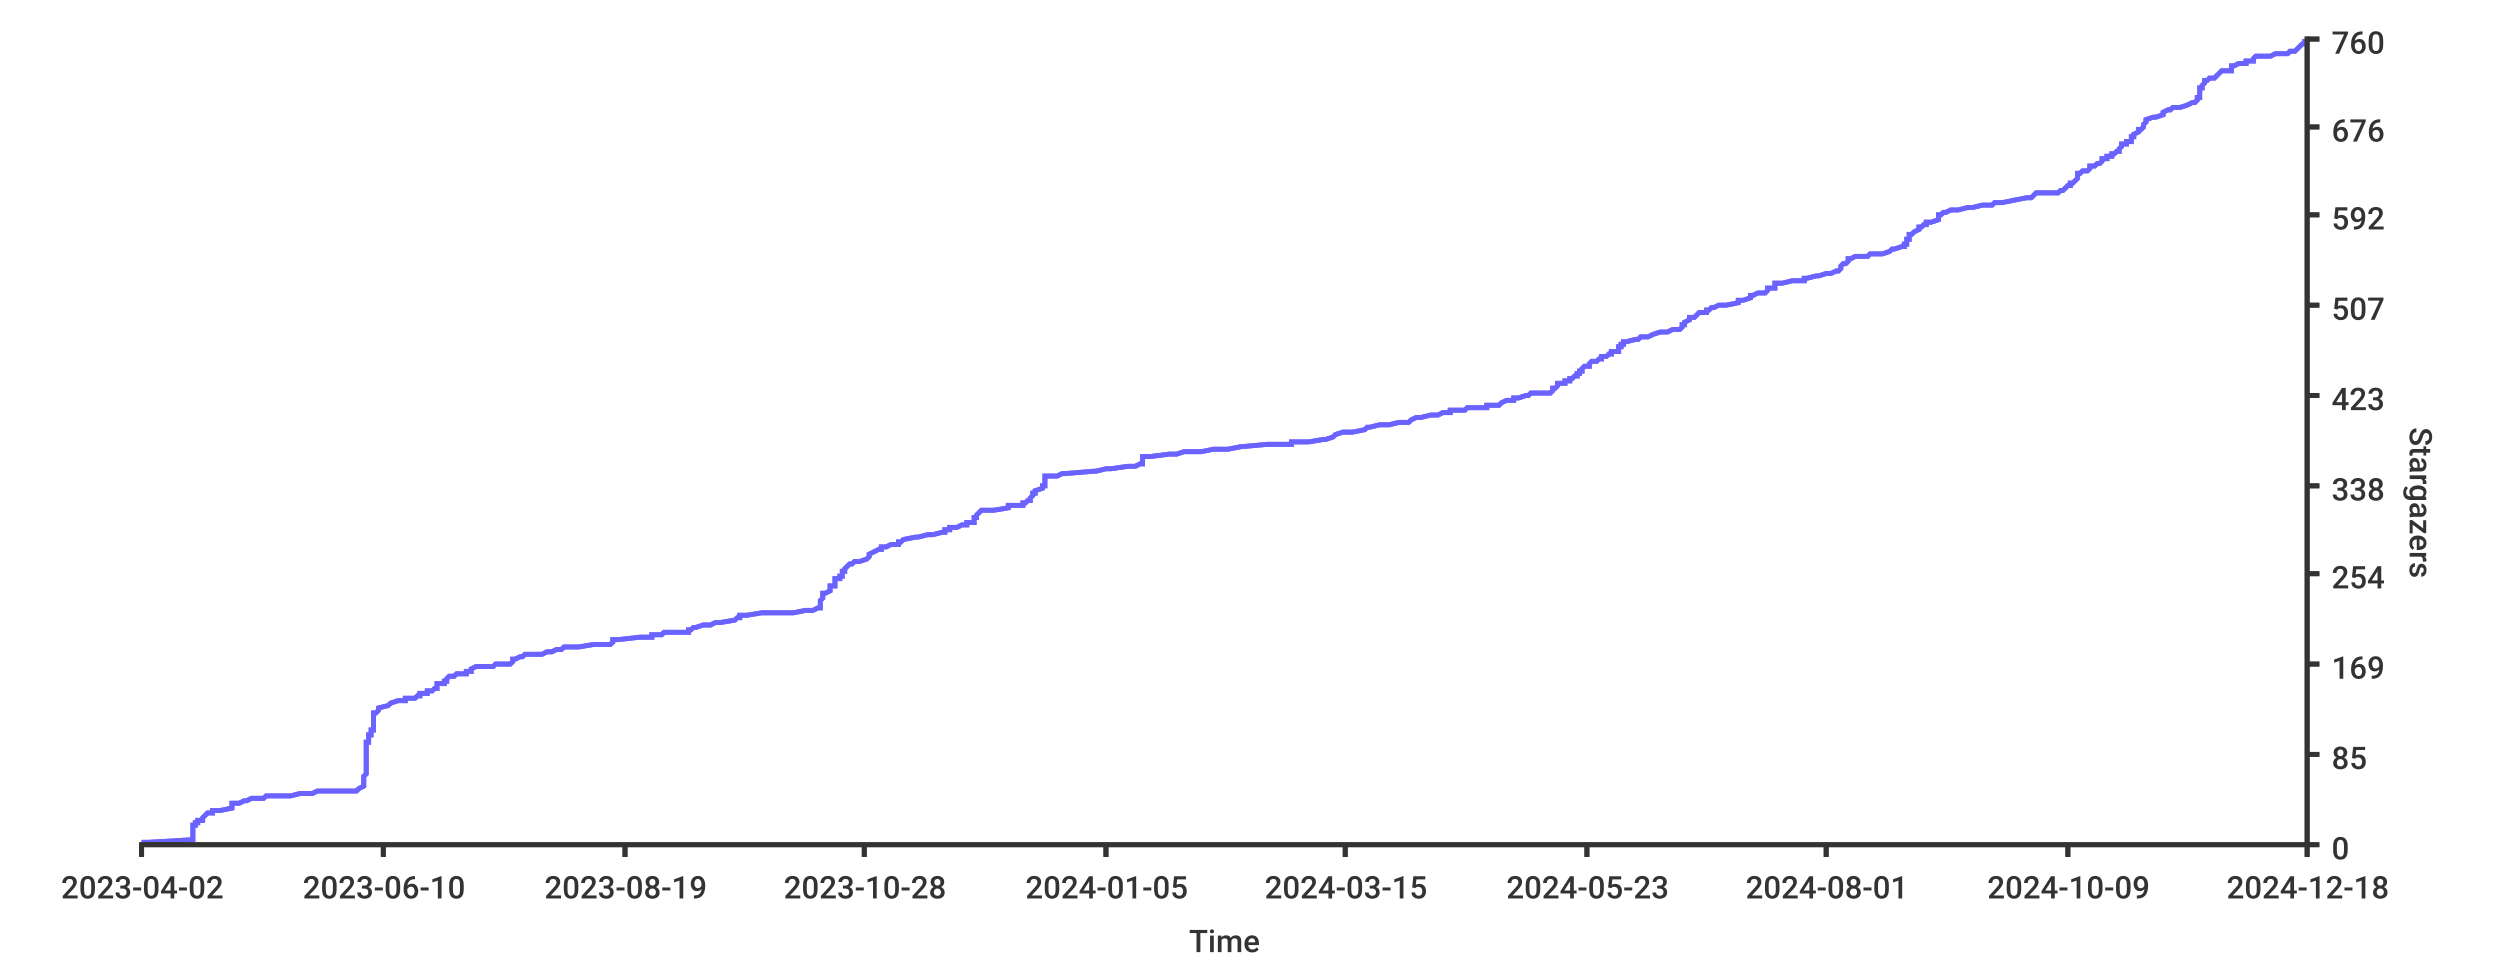
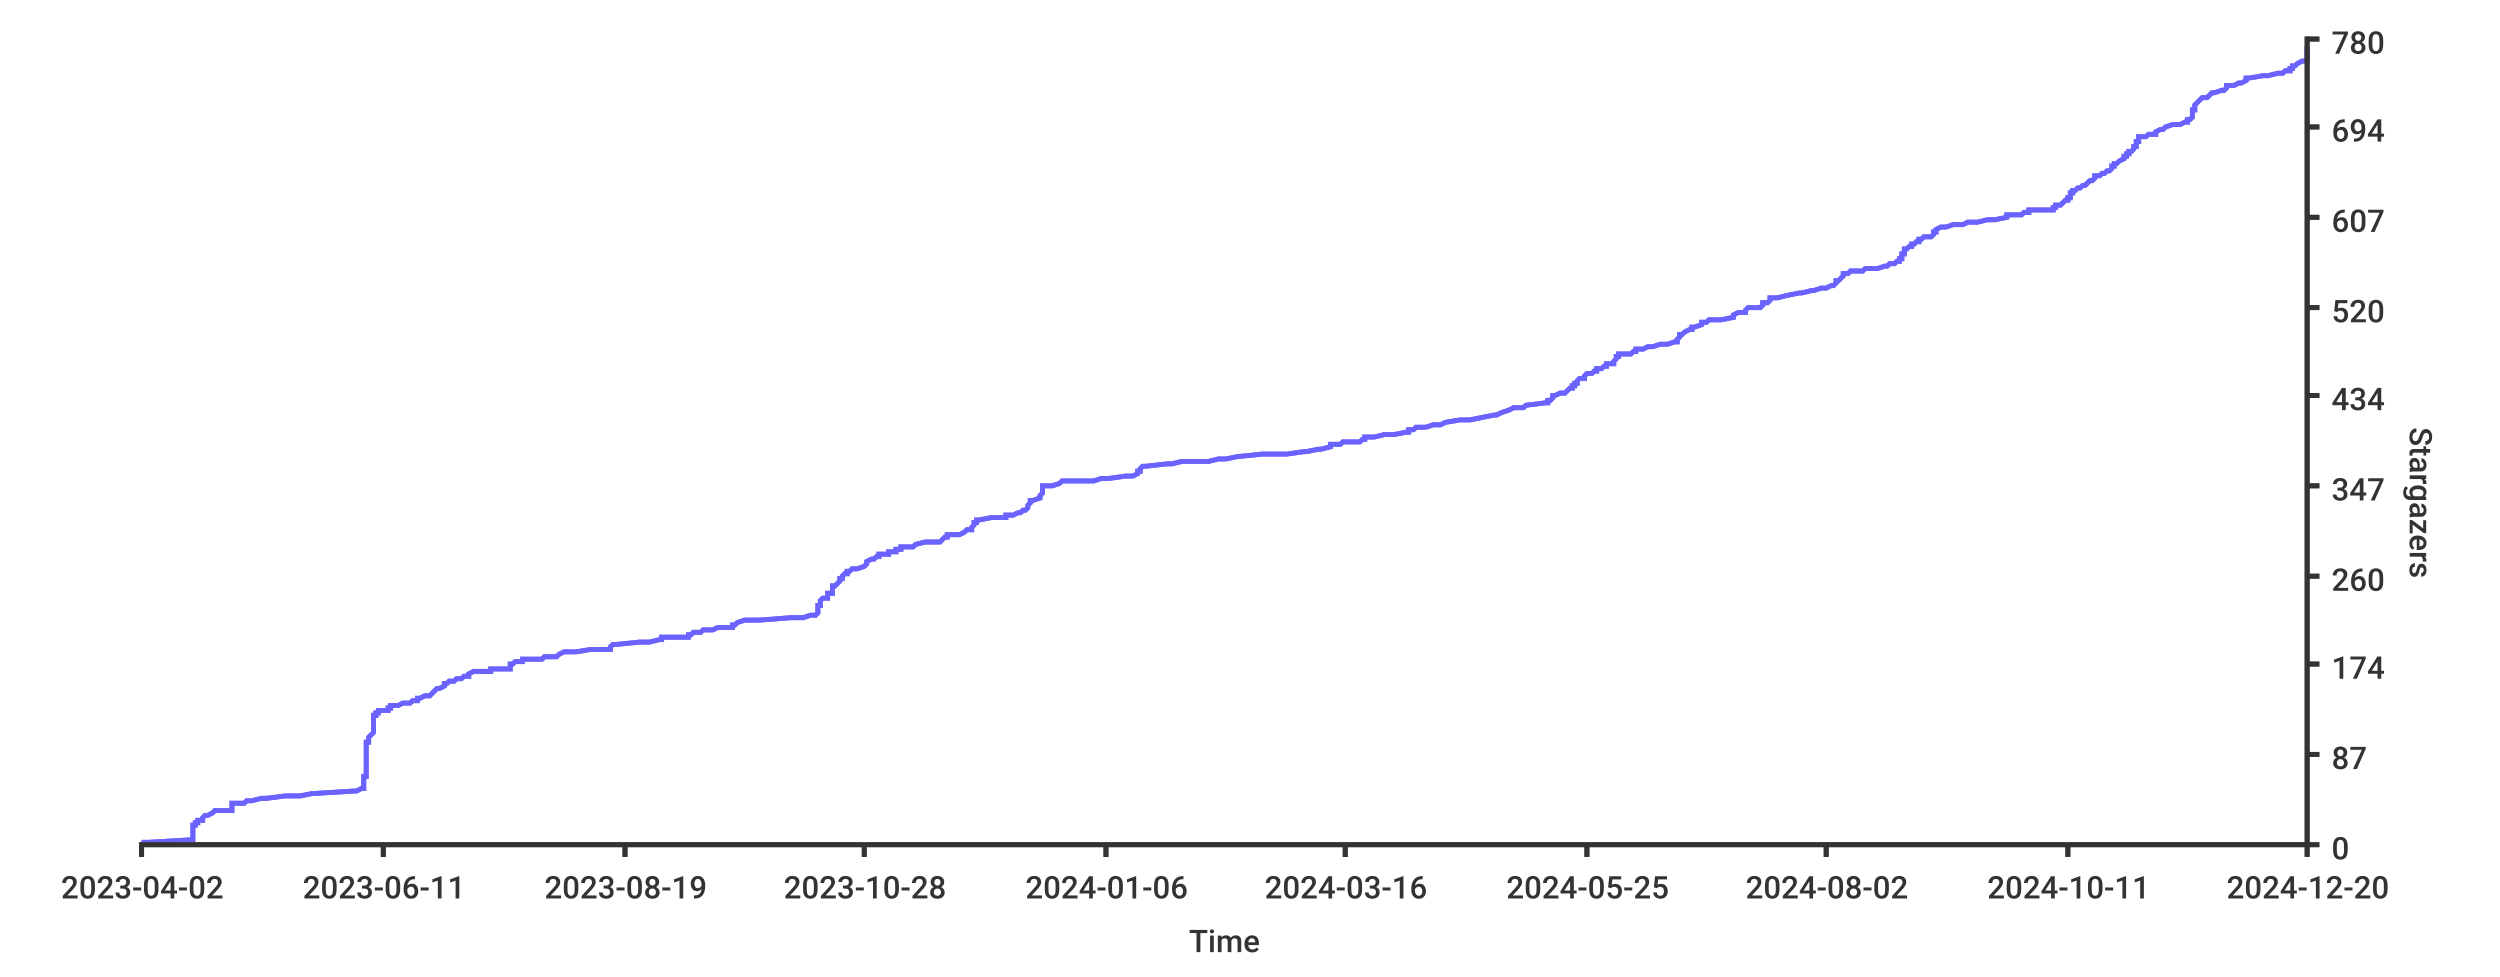
<svg xmlns="http://www.w3.org/2000/svg" width="1024px" height="400px">
  <style type="text/css">
path { fill: none; stroke: rgb(51,51,51); }
path.series { stroke: #6b63ff; }
rect.background { fill: rgb(255,255,255); stroke: none; }

text {
	stroke-width: 0;
	stroke: none;
	fill: rgba(51,51,51,1.0);
	font-size: 12.8px;
	font-family: 'Roboto Medium', sans-serif;
}
</style>
-   <rect y="0" width="1024px" height="400px" class="background" rx="8" x="0" />
-   <rect class="background" rx="8" x="0" y="0" width="1024px" height="400px" />
-   <path stroke-width="2" class="series" d="M 58 345 L 61 345 L 78 344 L 79 344 L 79 343 L 79 343 L 79 342 L 79 342 L 79 342 L 79 341 L 79 341 L 79 340 L 79 340 L 79 339 L 79 339 L 79 339 L 79 338 L 80 338 L 80 337 L 81 337 L 81 336 L 81 336 L 83 336 L 83 335 L 83 335 L 84 334 L 84 334 L 85 333 L 87 333 L 87 332 L 88 332 L 90 332 L 95 331 L 95 331 L 95 330 L 95 330 L 95 329 L 95 329 L 98 329 L 100 328 L 101 328 L 103 327 L 108 327 L 109 326 L 117 326 L 119 326 L 123 325 L 128 325 L 130 324 L 146 324 L 147 323 L 147 323 L 149 322 L 149 322 L 149 322 L 149 321 L 149 321 L 149 320 L 149 320 L 149 319 L 149 319 L 149 319 L 149 318 L 149 318 L 150 317 L 150 317 L 150 316 L 150 316 L 150 316 L 150 315 L 150 315 L 150 314 L 150 314 L 150 313 L 150 313 L 150 313 L 150 312 L 150 312 L 150 311 L 150 311 L 150 310 L 150 310 L 150 309 L 150 309 L 150 309 L 150 308 L 150 308 L 150 307 L 150 307 L 150 306 L 150 306 L 150 306 L 150 305 L 150 305 L 150 304 L 151 304 L 151 303 L 151 303 L 151 303 L 151 302 L 151 302 L 151 301 L 152 301 L 152 300 L 152 300 L 152 299 L 153 299 L 153 299 L 153 298 L 153 298 L 153 297 L 153 297 L 153 296 L 153 296 L 153 296 L 153 295 L 153 295 L 153 294 L 153 294 L 153 293 L 153 293 L 153 293 L 153 292 L 154 292 L 155 291 L 155 291 L 155 290 L 155 290 L 159 289 L 159 289 L 159 289 L 160 288 L 160 288 L 163 287 L 166 287 L 166 286 L 169 286 L 170 286 L 171 285 L 172 285 L 172 284 L 175 284 L 175 283 L 176 283 L 177 283 L 178 282 L 179 282 L 179 281 L 179 281 L 179 280 L 181 280 L 182 280 L 182 279 L 183 279 L 183 278 L 183 278 L 184 277 L 186 277 L 187 276 L 190 276 L 191 276 L 191 275 L 193 275 L 193 274 L 193 274 L 195 273 L 201 273 L 202 273 L 203 272 L 209 272 L 210 271 L 210 271 L 210 270 L 210 270 L 211 270 L 213 269 L 214 269 L 215 268 L 222 268 L 224 267 L 226 267 L 228 266 L 230 266 L 230 266 L 231 265 L 237 265 L 243 264 L 250 264 L 251 263 L 251 263 L 251 263 L 251 262 L 253 262 L 262 261 L 267 261 L 267 260 L 271 260 L 271 260 L 272 259 L 282 259 L 282 258 L 283 258 L 284 257 L 285 257 L 288 256 L 289 256 L 291 256 L 293 255 L 295 255 L 301 254 L 301 254 L 302 253 L 302 253 L 303 253 L 303 252 L 306 252 L 312 251 L 325 251 L 330 250 L 333 250 L 333 250 L 335 249 L 336 249 L 336 248 L 336 248 L 336 247 L 336 247 L 336 247 L 336 246 L 336 246 L 337 245 L 337 245 L 337 244 L 337 244 L 337 243 L 337 243 L 338 243 L 340 242 L 340 242 L 340 241 L 340 241 L 340 240 L 342 240 L 342 240 L 342 239 L 342 239 L 342 238 L 342 238 L 342 237 L 343 237 L 344 237 L 344 236 L 345 236 L 345 235 L 345 235 L 345 234 L 346 234 L 346 233 L 346 233 L 346 233 L 347 232 L 347 232 L 348 231 L 349 231 L 350 230 L 351 230 L 352 230 L 355 229 L 355 229 L 356 228 L 356 228 L 356 227 L 356 227 L 356 227 L 358 226 L 358 226 L 360 225 L 361 225 L 361 224 L 363 224 L 365 223 L 365 223 L 368 223 L 368 222 L 369 222 L 370 221 L 370 221 L 375 220 L 376 220 L 376 220 L 380 219 L 382 219 L 386 218 L 387 218 L 387 217 L 388 217 L 389 217 L 389 216 L 392 216 L 394 215 L 396 215 L 396 214 L 397 214 L 399 214 L 399 213 L 399 213 L 399 212 L 400 212 L 400 211 L 400 211 L 401 210 L 401 210 L 401 210 L 402 209 L 407 209 L 413 208 L 413 208 L 413 207 L 417 207 L 419 207 L 419 206 L 420 206 L 421 205 L 422 205 L 422 204 L 422 204 L 422 204 L 423 203 L 423 203 L 423 202 L 424 202 L 424 201 L 424 201 L 427 200 L 427 200 L 427 200 L 427 199 L 428 199 L 428 198 L 428 198 L 428 197 L 428 197 L 428 197 L 428 196 L 428 196 L 428 195 L 433 195 L 435 194 L 435 194 L 436 194 L 448 193 L 449 193 L 453 192 L 455 192 L 462 191 L 465 191 L 467 190 L 468 190 L 468 190 L 468 189 L 468 189 L 468 188 L 468 188 L 468 187 L 470 187 L 471 187 L 479 186 L 482 186 L 485 185 L 492 185 L 497 184 L 500 184 L 503 184 L 508 183 L 508 183 L 519 182 L 529 182 L 529 181 L 536 181 L 536 181 L 542 180 L 543 180 L 546 179 L 546 179 L 547 178 L 547 178 L 550 177 L 552 177 L 554 177 L 559 176 L 559 176 L 560 175 L 561 175 L 565 174 L 569 174 L 569 174 L 573 173 L 577 173 L 578 172 L 578 172 L 580 171 L 581 171 L 582 171 L 586 170 L 589 170 L 591 169 L 594 169 L 594 168 L 600 168 L 601 167 L 604 167 L 609 167 L 609 166 L 614 166 L 615 165 L 615 165 L 617 164 L 617 164 L 620 164 L 620 163 L 622 163 L 625 162 L 626 162 L 627 161 L 627 161 L 635 161 L 636 160 L 636 160 L 636 159 L 637 159 L 638 158 L 638 158 L 638 157 L 639 157 L 641 157 L 641 156 L 643 156 L 643 155 L 644 155 L 645 154 L 646 154 L 646 154 L 646 153 L 647 153 L 647 152 L 648 152 L 648 151 L 648 151 L 648 151 L 649 150 L 651 150 L 651 149 L 651 149 L 652 148 L 653 148 L 654 148 L 655 147 L 656 147 L 656 146 L 658 146 L 659 145 L 660 145 L 660 144 L 660 144 L 663 144 L 663 143 L 663 143 L 663 142 L 664 142 L 664 141 L 664 141 L 665 141 L 665 140 L 666 140 L 670 139 L 671 139 L 672 138 L 672 138 L 675 138 L 677 137 L 677 137 L 680 136 L 683 136 L 685 135 L 688 135 L 689 134 L 689 134 L 689 134 L 689 133 L 690 133 L 690 132 L 690 132 L 692 131 L 692 131 L 692 131 L 692 130 L 694 130 L 695 129 L 695 129 L 696 128 L 696 128 L 699 128 L 699 127 L 700 127 L 701 126 L 702 126 L 704 125 L 707 125 L 712 124 L 712 124 L 712 124 L 712 123 L 714 123 L 717 122 L 717 122 L 717 121 L 717 121 L 718 121 L 720 120 L 723 120 L 724 119 L 724 119 L 724 118 L 726 118 L 727 118 L 727 117 L 727 117 L 727 116 L 730 116 L 734 115 L 734 115 L 739 115 L 739 114 L 740 114 L 744 113 L 745 113 L 748 112 L 750 112 L 752 111 L 753 111 L 753 111 L 754 110 L 754 110 L 754 109 L 754 109 L 755 108 L 756 108 L 756 108 L 757 107 L 757 107 L 757 106 L 758 106 L 760 105 L 760 105 L 765 105 L 766 104 L 771 104 L 774 103 L 774 103 L 775 102 L 776 102 L 779 101 L 779 101 L 780 101 L 780 100 L 781 100 L 781 99 L 781 99 L 781 98 L 781 98 L 782 98 L 782 97 L 782 97 L 782 96 L 783 96 L 784 95 L 784 95 L 784 95 L 786 94 L 786 94 L 786 93 L 787 93 L 788 92 L 789 92 L 789 91 L 789 91 L 791 91 L 794 90 L 794 90 L 794 89 L 794 89 L 794 88 L 795 88 L 795 88 L 796 87 L 797 87 L 799 86 L 802 86 L 806 85 L 807 85 L 808 85 L 812 84 L 816 84 L 817 83 L 820 83 L 825 82 L 825 82 L 825 82 L 830 81 L 832 81 L 833 80 L 833 80 L 834 79 L 843 79 L 844 78 L 845 78 L 845 78 L 846 77 L 846 77 L 847 76 L 848 76 L 848 75 L 849 75 L 849 75 L 850 74 L 850 74 L 851 73 L 851 73 L 851 72 L 851 72 L 851 72 L 851 71 L 852 71 L 853 70 L 855 70 L 856 69 L 856 69 L 856 68 L 857 68 L 858 68 L 859 67 L 860 67 L 861 66 L 861 66 L 861 65 L 861 65 L 863 65 L 863 64 L 865 64 L 865 63 L 866 63 L 867 62 L 867 62 L 868 62 L 868 61 L 868 61 L 869 60 L 869 60 L 869 59 L 871 59 L 871 58 L 872 58 L 873 58 L 873 57 L 873 57 L 873 56 L 874 56 L 874 55 L 874 55 L 874 55 L 876 54 L 876 54 L 876 53 L 877 53 L 878 52 L 878 52 L 878 52 L 878 51 L 878 51 L 879 50 L 879 50 L 879 49 L 879 49 L 879 49 L 882 48 L 883 48 L 886 47 L 886 47 L 886 46 L 886 46 L 888 45 L 889 45 L 889 45 L 890 44 L 893 44 L 896 43 L 896 43 L 898 42 L 899 42 L 899 42 L 900 41 L 900 41 L 900 40 L 901 40 L 901 39 L 901 39 L 901 39 L 901 38 L 901 38 L 901 37 L 901 37 L 901 36 L 902 36 L 902 35 L 902 35 L 902 35 L 903 34 L 903 34 L 903 33 L 904 33 L 905 32 L 907 32 L 907 32 L 908 31 L 908 31 L 909 30 L 909 30 L 910 29 L 913 29 L 914 29 L 914 28 L 914 28 L 914 27 L 915 27 L 917 26 L 920 26 L 920 25 L 923 25 L 923 25 L 923 24 L 923 24 L 924 23 L 930 23 L 932 22 L 936 22 L 937 22 L 938 21 L 940 21 L 941 20 L 941 20 L 942 19 L 942 19 L 942 19 L 943 18 L 944 18 L 944 17 L 945 17" />
-   <path stroke-width="2" class="series" d="M 58 345 L 61 345 L 78 344 L 79 344 L 79 343 L 79 343 L 79 342 L 79 342 L 79 342 L 79 341 L 79 341 L 79 340 L 79 340 L 79 339 L 79 339 L 79 339 L 79 338 L 80 338 L 80 337 L 81 337 L 81 336 L 81 336 L 83 336 L 83 335 L 83 335 L 84 334 L 84 334 L 85 333 L 87 333 L 87 332 L 88 332 L 90 332 L 95 331 L 95 331 L 95 330 L 95 330 L 95 329 L 95 329 L 98 329 L 100 328 L 101 328 L 103 327 L 108 327 L 109 326 L 117 326 L 119 326 L 123 325 L 128 325 L 130 324 L 146 324 L 147 323 L 147 323 L 149 322 L 149 322 L 149 322 L 149 321 L 149 321 L 149 320 L 149 320 L 149 319 L 149 319 L 149 319 L 149 318 L 149 318 L 150 317 L 150 317 L 150 316 L 150 316 L 150 316 L 150 315 L 150 315 L 150 314 L 150 314 L 150 313 L 150 313 L 150 313 L 150 312 L 150 312 L 150 311 L 150 311 L 150 310 L 150 310 L 150 309 L 150 309 L 150 309 L 150 308 L 150 308 L 150 307 L 150 307 L 150 306 L 150 306 L 150 306 L 150 305 L 150 305 L 150 304 L 151 304 L 151 303 L 151 303 L 151 303 L 151 302 L 151 302 L 151 301 L 152 301 L 152 300 L 152 300 L 152 299 L 153 299 L 153 299 L 153 298 L 153 298 L 153 297 L 153 297 L 153 296 L 153 296 L 153 296 L 153 295 L 153 295 L 153 294 L 153 294 L 153 293 L 153 293 L 153 293 L 153 292 L 154 292 L 155 291 L 155 291 L 155 290 L 155 290 L 159 289 L 159 289 L 159 289 L 160 288 L 160 288 L 163 287 L 166 287 L 166 286 L 169 286 L 170 286 L 171 285 L 172 285 L 172 284 L 175 284 L 175 283 L 176 283 L 177 283 L 178 282 L 179 282 L 179 281 L 179 281 L 179 280 L 181 280 L 182 280 L 182 279 L 183 279 L 183 278 L 183 278 L 184 277 L 186 277 L 187 276 L 190 276 L 191 276 L 191 275 L 193 275 L 193 274 L 193 274 L 195 273 L 201 273 L 202 273 L 203 272 L 209 272 L 210 271 L 210 271 L 210 270 L 210 270 L 211 270 L 213 269 L 214 269 L 215 268 L 222 268 L 224 267 L 226 267 L 228 266 L 230 266 L 230 266 L 231 265 L 237 265 L 243 264 L 250 264 L 251 263 L 251 263 L 251 263 L 251 262 L 253 262 L 262 261 L 267 261 L 267 260 L 271 260 L 271 260 L 272 259 L 282 259 L 282 258 L 283 258 L 284 257 L 285 257 L 288 256 L 289 256 L 291 256 L 293 255 L 295 255 L 301 254 L 301 254 L 302 253 L 302 253 L 303 253 L 303 252 L 306 252 L 312 251 L 325 251 L 330 250 L 333 250 L 333 250 L 335 249 L 336 249 L 336 248 L 336 248 L 336 247 L 336 247 L 336 247 L 336 246 L 336 246 L 337 245 L 337 245 L 337 244 L 337 244 L 337 243 L 337 243 L 338 243 L 340 242 L 340 242 L 340 241 L 340 241 L 340 240 L 342 240 L 342 240 L 342 239 L 342 239 L 342 238 L 342 238 L 342 237 L 343 237 L 344 237 L 344 236 L 345 236 L 345 235 L 345 235 L 345 234 L 346 234 L 346 233 L 346 233 L 346 233 L 347 232 L 347 232 L 348 231 L 349 231 L 350 230 L 351 230 L 352 230 L 355 229 L 355 229 L 356 228 L 356 228 L 356 227 L 356 227 L 356 227 L 358 226 L 358 226 L 360 225 L 361 225 L 361 224 L 363 224 L 365 223 L 365 223 L 368 223 L 368 222 L 369 222 L 370 221 L 370 221 L 375 220 L 376 220 L 376 220 L 380 219 L 382 219 L 386 218 L 387 218 L 387 217 L 388 217 L 389 217 L 389 216 L 392 216 L 394 215 L 396 215 L 396 214 L 397 214 L 399 214 L 399 213 L 399 213 L 399 212 L 400 212 L 400 211 L 400 211 L 401 210 L 401 210 L 401 210 L 402 209 L 407 209 L 413 208 L 413 208 L 413 207 L 417 207 L 419 207 L 419 206 L 420 206 L 421 205 L 422 205 L 422 204 L 422 204 L 422 204 L 423 203 L 423 203 L 423 202 L 424 202 L 424 201 L 424 201 L 427 200 L 427 200 L 427 200 L 427 199 L 428 199 L 428 198 L 428 198 L 428 197 L 428 197 L 428 197 L 428 196 L 428 196 L 428 195 L 433 195 L 435 194 L 435 194 L 436 194 L 448 193 L 449 193 L 453 192 L 455 192 L 462 191 L 465 191 L 467 190 L 468 190 L 468 190 L 468 189 L 468 189 L 468 188 L 468 188 L 468 187 L 470 187 L 471 187 L 479 186 L 482 186 L 485 185 L 492 185 L 497 184 L 500 184 L 503 184 L 508 183 L 508 183 L 519 182 L 529 182 L 529 181 L 536 181 L 536 181 L 542 180 L 543 180 L 546 179 L 546 179 L 547 178 L 547 178 L 550 177 L 552 177 L 554 177 L 559 176 L 559 176 L 560 175 L 561 175 L 565 174 L 569 174 L 569 174 L 573 173 L 577 173 L 578 172 L 578 172 L 580 171 L 581 171 L 582 171 L 586 170 L 589 170 L 591 169 L 594 169 L 594 168 L 600 168 L 601 167 L 604 167 L 609 167 L 609 166 L 614 166 L 615 165 L 615 165 L 617 164 L 617 164 L 620 164 L 620 163 L 622 163 L 625 162 L 626 162 L 627 161 L 627 161 L 635 161 L 636 160 L 636 160 L 636 159 L 637 159 L 638 158 L 638 158 L 638 157 L 639 157 L 641 157 L 641 156 L 643 156 L 643 155 L 644 155 L 645 154 L 646 154 L 646 154 L 646 153 L 647 153 L 647 152 L 648 152 L 648 151 L 648 151 L 648 151 L 649 150 L 651 150 L 651 149 L 651 149 L 652 148 L 653 148 L 654 148 L 655 147 L 656 147 L 656 146 L 658 146 L 659 145 L 660 145 L 660 144 L 660 144 L 663 144 L 663 143 L 663 143 L 663 142 L 664 142 L 664 141 L 664 141 L 665 141 L 665 140 L 666 140 L 670 139 L 671 139 L 672 138 L 672 138 L 675 138 L 677 137 L 677 137 L 680 136 L 683 136 L 685 135 L 688 135 L 689 134 L 689 134 L 689 134 L 689 133 L 690 133 L 690 132 L 690 132 L 692 131 L 692 131 L 692 131 L 692 130 L 694 130 L 695 129 L 695 129 L 696 128 L 696 128 L 699 128 L 699 127 L 700 127 L 701 126 L 702 126 L 704 125 L 707 125 L 712 124 L 712 124 L 712 124 L 712 123 L 714 123 L 717 122 L 717 122 L 717 121 L 717 121 L 718 121 L 720 120 L 723 120 L 724 119 L 724 119 L 724 118 L 726 118 L 727 118 L 727 117 L 727 117 L 727 116 L 730 116 L 734 115 L 734 115 L 739 115 L 739 114 L 740 114 L 744 113 L 745 113 L 748 112 L 750 112 L 752 111 L 753 111 L 753 111 L 754 110 L 754 110 L 754 109 L 754 109 L 755 108 L 756 108 L 756 108 L 757 107 L 757 107 L 757 106 L 758 106 L 760 105 L 760 105 L 765 105 L 766 104 L 771 104 L 774 103 L 774 103 L 775 102 L 776 102 L 779 101 L 779 101 L 780 101 L 780 100 L 781 100 L 781 99 L 781 99 L 781 98 L 781 98 L 782 98 L 782 97 L 782 97 L 782 96 L 783 96 L 784 95 L 784 95 L 784 95 L 786 94 L 786 94 L 786 93 L 787 93 L 788 92 L 789 92 L 789 91 L 789 91 L 791 91 L 794 90 L 794 90 L 794 89 L 794 89 L 794 88 L 795 88 L 795 88 L 796 87 L 797 87 L 799 86 L 802 86 L 806 85 L 807 85 L 808 85 L 812 84 L 816 84 L 817 83 L 820 83 L 825 82 L 825 82 L 825 82 L 830 81 L 832 81 L 833 80 L 833 80 L 834 79 L 843 79 L 844 78 L 845 78 L 845 78 L 846 77 L 846 77 L 847 76 L 848 76 L 848 75 L 849 75 L 849 75 L 850 74 L 850 74 L 851 73 L 851 73 L 851 72 L 851 72 L 851 72 L 851 71 L 852 71 L 853 70 L 855 70 L 856 69 L 856 69 L 856 68 L 857 68 L 858 68 L 859 67 L 860 67 L 861 66 L 861 66 L 861 65 L 861 65 L 863 65 L 863 64 L 865 64 L 865 63 L 866 63 L 867 62 L 867 62 L 868 62 L 868 61 L 868 61 L 869 60 L 869 60 L 869 59 L 871 59 L 871 58 L 872 58 L 873 58 L 873 57 L 873 57 L 873 56 L 874 56 L 874 55 L 874 55 L 874 55 L 876 54 L 876 54 L 876 53 L 877 53 L 878 52 L 878 52 L 878 52 L 878 51 L 878 51 L 879 50 L 879 50 L 879 49 L 879 49 L 879 49 L 882 48 L 883 48 L 886 47 L 886 47 L 886 46 L 886 46 L 888 45 L 889 45 L 889 45 L 890 44 L 893 44 L 896 43 L 896 43 L 898 42 L 899 42 L 899 42 L 900 41 L 900 41 L 900 40 L 901 40 L 901 39 L 901 39 L 901 39 L 901 38 L 901 38 L 901 37 L 901 37 L 901 36 L 902 36 L 902 35 L 902 35 L 902 35 L 903 34 L 903 34 L 903 33 L 904 33 L 905 32 L 907 32 L 907 32 L 908 31 L 908 31 L 909 30 L 909 30 L 910 29 L 913 29 L 914 29 L 914 28 L 914 28 L 914 27 L 915 27 L 917 26 L 920 26 L 920 25 L 923 25 L 923 25 L 923 24 L 923 24 L 924 23 L 930 23 L 932 22 L 936 22 L 937 22 L 938 21 L 940 21 L 941 20 L 941 20 L 942 19 L 942 19 L 942 19 L 943 18 L 944 18 L 944 17 L 945 17" />
+   <rect x="0" y="0" width="1024px" height="400px" class="background" rx="8" />
+   <rect width="1024px" height="400px" class="background" rx="8" x="0" y="0" />
+   <path stroke-width="2" class="series" d="M 58 345 L 61 345 L 78 344 L 79 344 L 79 343 L 79 343 L 79 343 L 79 342 L 79 342 L 79 341 L 79 341 L 79 340 L 79 340 L 79 340 L 79 339 L 79 339 L 79 338 L 80 338 L 80 337 L 81 337 L 81 337 L 81 336 L 83 336 L 83 335 L 83 335 L 83 335 L 84 334 L 85 334 L 87 333 L 87 333 L 88 332 L 90 332 L 95 332 L 95 331 L 95 331 L 95 330 L 95 330 L 95 329 L 98 329 L 100 329 L 101 328 L 103 328 L 107 327 L 109 327 L 117 326 L 119 326 L 123 326 L 128 325 L 129 325 L 145 324 L 146 324 L 146 324 L 148 323 L 149 323 L 149 322 L 149 322 L 149 321 L 149 321 L 149 321 L 149 320 L 149 320 L 149 319 L 149 319 L 149 318 L 149 318 L 150 318 L 150 317 L 150 317 L 150 316 L 150 316 L 150 315 L 150 315 L 150 315 L 150 314 L 150 314 L 150 313 L 150 313 L 150 313 L 150 312 L 150 312 L 150 311 L 150 311 L 150 310 L 150 310 L 150 310 L 150 309 L 150 309 L 150 308 L 150 308 L 150 307 L 150 307 L 150 307 L 150 306 L 150 306 L 150 305 L 150 305 L 150 304 L 150 304 L 151 304 L 151 303 L 151 303 L 151 302 L 151 302 L 151 302 L 152 301 L 152 301 L 153 300 L 153 300 L 153 299 L 153 299 L 153 299 L 153 298 L 153 298 L 153 297 L 153 297 L 153 296 L 153 296 L 153 296 L 153 295 L 153 295 L 153 294 L 153 294 L 153 293 L 153 293 L 154 293 L 154 292 L 155 292 L 155 291 L 158 291 L 159 291 L 159 290 L 160 290 L 160 289 L 163 289 L 165 288 L 166 288 L 168 288 L 169 287 L 171 287 L 171 286 L 172 286 L 174 285 L 175 285 L 176 285 L 177 284 L 177 284 L 178 283 L 178 283 L 179 282 L 179 282 L 180 282 L 182 281 L 182 281 L 182 280 L 183 280 L 183 280 L 184 279 L 186 279 L 187 278 L 189 278 L 190 277 L 191 277 L 192 277 L 192 276 L 192 276 L 194 275 L 201 275 L 201 274 L 202 274 L 209 274 L 209 273 L 209 273 L 209 272 L 210 272 L 211 271 L 213 271 L 214 271 L 214 270 L 222 270 L 223 269 L 225 269 L 228 269 L 229 268 L 229 268 L 231 267 L 236 267 L 242 266 L 249 266 L 250 266 L 250 265 L 250 265 L 251 264 L 252 264 L 262 263 L 266 263 L 266 263 L 270 262 L 271 262 L 271 261 L 282 261 L 282 260 L 283 260 L 283 260 L 284 259 L 287 259 L 288 258 L 291 258 L 292 258 L 294 257 L 300 257 L 300 256 L 301 256 L 302 255 L 302 255 L 302 255 L 305 254 L 311 254 L 324 253 L 329 253 L 332 252 L 332 252 L 334 252 L 335 251 L 335 251 L 335 250 L 335 250 L 335 249 L 335 249 L 335 249 L 335 248 L 336 248 L 336 247 L 336 247 L 336 247 L 336 246 L 336 246 L 337 245 L 339 245 L 339 244 L 339 244 L 339 244 L 339 243 L 341 243 L 341 242 L 341 242 L 341 241 L 341 241 L 341 241 L 341 240 L 342 240 L 343 239 L 343 239 L 344 238 L 344 238 L 344 238 L 344 237 L 345 237 L 345 236 L 345 236 L 345 236 L 346 235 L 347 235 L 347 234 L 348 234 L 349 233 L 350 233 L 351 233 L 354 232 L 354 232 L 355 231 L 355 231 L 355 230 L 355 230 L 355 230 L 357 229 L 358 229 L 359 228 L 360 228 L 360 227 L 362 227 L 364 227 L 364 226 L 367 226 L 367 225 L 368 225 L 369 225 L 369 224 L 374 224 L 375 223 L 375 223 L 379 222 L 381 222 L 385 222 L 386 221 L 386 221 L 387 220 L 388 220 L 388 219 L 391 219 L 393 219 L 395 218 L 395 218 L 396 217 L 398 217 L 398 216 L 398 216 L 398 216 L 399 215 L 399 215 L 399 214 L 400 214 L 400 214 L 400 213 L 401 213 L 406 212 L 412 212 L 412 211 L 412 211 L 415 211 L 417 210 L 418 210 L 419 209 L 420 209 L 421 208 L 421 208 L 421 208 L 421 207 L 421 207 L 422 206 L 422 206 L 422 205 L 422 205 L 423 205 L 426 204 L 426 204 L 426 203 L 426 203 L 426 203 L 427 202 L 427 202 L 427 201 L 427 201 L 427 200 L 427 200 L 427 200 L 427 199 L 431 199 L 434 198 L 434 198 L 435 197 L 447 197 L 448 197 L 451 196 L 454 196 L 461 195 L 464 195 L 466 194 L 466 194 L 466 194 L 466 193 L 467 193 L 467 192 L 467 192 L 467 192 L 468 191 L 469 191 L 478 190 L 480 190 L 484 189 L 490 189 L 495 189 L 499 188 L 502 188 L 507 187 L 507 187 L 517 186 L 527 186 L 527 186 L 534 185 L 535 185 L 540 184 L 541 184 L 545 183 L 545 183 L 545 183 L 545 182 L 549 182 L 550 181 L 553 181 L 557 181 L 558 180 L 559 180 L 559 179 L 563 179 L 567 178 L 567 178 L 571 178 L 576 177 L 577 177 L 577 176 L 579 176 L 580 175 L 581 175 L 584 175 L 587 174 L 590 174 L 592 173 L 592 173 L 598 172 L 599 172 L 602 172 L 607 171 L 607 171 L 612 170 L 613 170 L 613 170 L 615 169 L 615 169 L 618 168 L 618 168 L 620 167 L 623 167 L 624 167 L 625 166 L 625 166 L 633 165 L 634 165 L 634 164 L 635 164 L 635 164 L 636 163 L 636 163 L 636 162 L 637 162 L 639 161 L 639 161 L 641 161 L 642 160 L 642 160 L 643 159 L 644 159 L 644 159 L 644 158 L 645 158 L 645 157 L 646 157 L 646 156 L 646 156 L 646 156 L 647 155 L 649 155 L 649 154 L 649 154 L 650 153 L 651 153 L 652 153 L 653 152 L 654 152 L 654 151 L 656 151 L 657 150 L 658 150 L 658 150 L 658 149 L 661 149 L 661 148 L 661 148 L 661 148 L 662 147 L 662 147 L 662 146 L 663 146 L 663 145 L 664 145 L 668 145 L 669 144 L 670 144 L 670 143 L 673 143 L 675 142 L 675 142 L 677 142 L 680 141 L 683 141 L 686 140 L 687 140 L 687 139 L 687 139 L 687 139 L 688 138 L 688 138 L 688 137 L 689 137 L 689 137 L 690 136 L 690 136 L 692 135 L 693 135 L 693 134 L 694 134 L 694 134 L 697 133 L 697 133 L 697 132 L 699 132 L 700 131 L 702 131 L 705 131 L 710 130 L 710 130 L 710 129 L 710 129 L 712 128 L 715 128 L 715 128 L 715 127 L 715 127 L 716 126 L 718 126 L 721 126 L 722 125 L 722 125 L 722 124 L 724 124 L 725 123 L 725 123 L 725 123 L 725 122 L 728 122 L 732 121 L 732 121 L 737 120 L 737 120 L 738 120 L 742 119 L 743 119 L 746 118 L 748 118 L 750 117 L 751 117 L 751 117 L 752 116 L 752 116 L 752 115 L 752 115 L 753 115 L 754 114 L 754 114 L 755 113 L 755 113 L 755 112 L 756 112 L 757 112 L 758 111 L 763 111 L 764 110 L 769 110 L 772 109 L 772 109 L 773 109 L 774 108 L 776 108 L 777 107 L 778 107 L 778 106 L 779 106 L 779 106 L 779 105 L 779 105 L 779 104 L 780 104 L 780 104 L 780 103 L 780 103 L 780 102 L 781 102 L 782 101 L 782 101 L 783 101 L 783 100 L 784 100 L 785 99 L 786 99 L 786 98 L 786 98 L 787 98 L 788 97 L 791 97 L 792 96 L 792 96 L 792 95 L 792 95 L 793 95 L 793 94 L 793 94 L 795 93 L 797 93 L 800 92 L 803 92 L 804 92 L 806 91 L 810 91 L 814 90 L 814 90 L 817 90 L 822 89 L 822 89 L 822 88 L 828 88 L 829 87 L 830 87 L 831 87 L 831 86 L 841 86 L 841 85 L 842 85 L 842 84 L 843 84 L 844 84 L 845 83 L 845 83 L 846 82 L 847 82 L 847 82 L 847 81 L 848 81 L 848 80 L 848 80 L 848 79 L 848 79 L 849 79 L 849 78 L 850 78 L 851 77 L 852 77 L 853 76 L 854 76 L 854 76 L 855 75 L 855 75 L 856 74 L 857 74 L 858 73 L 858 73 L 858 73 L 858 72 L 860 72 L 861 71 L 862 71 L 862 71 L 863 70 L 864 70 L 865 69 L 865 69 L 865 68 L 865 68 L 866 68 L 866 67 L 867 67 L 868 66 L 868 66 L 870 65 L 870 65 L 870 65 L 870 64 L 871 64 L 871 63 L 872 63 L 872 62 L 872 62 L 873 62 L 874 61 L 874 61 L 874 60 L 875 60 L 875 60 L 875 59 L 875 59 L 875 58 L 876 58 L 876 57 L 876 57 L 876 57 L 876 56 L 879 56 L 880 55 L 883 55 L 883 54 L 883 54 L 883 54 L 885 53 L 886 53 L 887 52 L 887 52 L 890 51 L 893 51 L 893 51 L 895 50 L 896 50 L 896 49 L 897 49 L 897 49 L 898 48 L 898 48 L 898 47 L 898 47 L 898 46 L 898 46 L 898 46 L 898 45 L 899 45 L 899 44 L 899 44 L 899 43 L 899 43 L 899 43 L 900 42 L 900 42 L 901 41 L 901 41 L 902 40 L 904 40 L 904 40 L 905 39 L 905 39 L 906 38 L 906 38 L 907 38 L 910 37 L 911 37 L 912 36 L 912 36 L 912 35 L 912 35 L 915 35 L 917 34 L 918 34 L 920 33 L 920 33 L 920 32 L 920 32 L 921 32 L 927 31 L 929 31 L 933 30 L 935 30 L 936 29 L 937 29 L 938 29 L 938 28 L 939 28 L 939 27 L 939 27 L 940 27 L 941 26 L 941 26 L 943 25 L 945 25 L 945 24 L 945 24 L 945 24 L 945 23 L 945 23 L 945 22 L 945 22 L 945 21 L 945 21 L 945 21 L 945 20 L 945 20 L 945 19 L 945 19" />
+   <path d="M 58 345 L 61 345 L 78 344 L 79 344 L 79 343 L 79 343 L 79 343 L 79 342 L 79 342 L 79 341 L 79 341 L 79 340 L 79 340 L 79 340 L 79 339 L 79 339 L 79 338 L 80 338 L 80 337 L 81 337 L 81 337 L 81 336 L 83 336 L 83 335 L 83 335 L 83 335 L 84 334 L 85 334 L 87 333 L 87 333 L 88 332 L 90 332 L 95 332 L 95 331 L 95 331 L 95 330 L 95 330 L 95 329 L 98 329 L 100 329 L 101 328 L 103 328 L 107 327 L 109 327 L 117 326 L 119 326 L 123 326 L 128 325 L 129 325 L 145 324 L 146 324 L 146 324 L 148 323 L 149 323 L 149 322 L 149 322 L 149 321 L 149 321 L 149 321 L 149 320 L 149 320 L 149 319 L 149 319 L 149 318 L 149 318 L 150 318 L 150 317 L 150 317 L 150 316 L 150 316 L 150 315 L 150 315 L 150 315 L 150 314 L 150 314 L 150 313 L 150 313 L 150 313 L 150 312 L 150 312 L 150 311 L 150 311 L 150 310 L 150 310 L 150 310 L 150 309 L 150 309 L 150 308 L 150 308 L 150 307 L 150 307 L 150 307 L 150 306 L 150 306 L 150 305 L 150 305 L 150 304 L 150 304 L 151 304 L 151 303 L 151 303 L 151 302 L 151 302 L 151 302 L 152 301 L 152 301 L 153 300 L 153 300 L 153 299 L 153 299 L 153 299 L 153 298 L 153 298 L 153 297 L 153 297 L 153 296 L 153 296 L 153 296 L 153 295 L 153 295 L 153 294 L 153 294 L 153 293 L 153 293 L 154 293 L 154 292 L 155 292 L 155 291 L 158 291 L 159 291 L 159 290 L 160 290 L 160 289 L 163 289 L 165 288 L 166 288 L 168 288 L 169 287 L 171 287 L 171 286 L 172 286 L 174 285 L 175 285 L 176 285 L 177 284 L 177 284 L 178 283 L 178 283 L 179 282 L 179 282 L 180 282 L 182 281 L 182 281 L 182 280 L 183 280 L 183 280 L 184 279 L 186 279 L 187 278 L 189 278 L 190 277 L 191 277 L 192 277 L 192 276 L 192 276 L 194 275 L 201 275 L 201 274 L 202 274 L 209 274 L 209 273 L 209 273 L 209 272 L 210 272 L 211 271 L 213 271 L 214 271 L 214 270 L 222 270 L 223 269 L 225 269 L 228 269 L 229 268 L 229 268 L 231 267 L 236 267 L 242 266 L 249 266 L 250 266 L 250 265 L 250 265 L 251 264 L 252 264 L 262 263 L 266 263 L 266 263 L 270 262 L 271 262 L 271 261 L 282 261 L 282 260 L 283 260 L 283 260 L 284 259 L 287 259 L 288 258 L 291 258 L 292 258 L 294 257 L 300 257 L 300 256 L 301 256 L 302 255 L 302 255 L 302 255 L 305 254 L 311 254 L 324 253 L 329 253 L 332 252 L 332 252 L 334 252 L 335 251 L 335 251 L 335 250 L 335 250 L 335 249 L 335 249 L 335 249 L 335 248 L 336 248 L 336 247 L 336 247 L 336 247 L 336 246 L 336 246 L 337 245 L 339 245 L 339 244 L 339 244 L 339 244 L 339 243 L 341 243 L 341 242 L 341 242 L 341 241 L 341 241 L 341 241 L 341 240 L 342 240 L 343 239 L 343 239 L 344 238 L 344 238 L 344 238 L 344 237 L 345 237 L 345 236 L 345 236 L 345 236 L 346 235 L 347 235 L 347 234 L 348 234 L 349 233 L 350 233 L 351 233 L 354 232 L 354 232 L 355 231 L 355 231 L 355 230 L 355 230 L 355 230 L 357 229 L 358 229 L 359 228 L 360 228 L 360 227 L 362 227 L 364 227 L 364 226 L 367 226 L 367 225 L 368 225 L 369 225 L 369 224 L 374 224 L 375 223 L 375 223 L 379 222 L 381 222 L 385 222 L 386 221 L 386 221 L 387 220 L 388 220 L 388 219 L 391 219 L 393 219 L 395 218 L 395 218 L 396 217 L 398 217 L 398 216 L 398 216 L 398 216 L 399 215 L 399 215 L 399 214 L 400 214 L 400 214 L 400 213 L 401 213 L 406 212 L 412 212 L 412 211 L 412 211 L 415 211 L 417 210 L 418 210 L 419 209 L 420 209 L 421 208 L 421 208 L 421 208 L 421 207 L 421 207 L 422 206 L 422 206 L 422 205 L 422 205 L 423 205 L 426 204 L 426 204 L 426 203 L 426 203 L 426 203 L 427 202 L 427 202 L 427 201 L 427 201 L 427 200 L 427 200 L 427 200 L 427 199 L 431 199 L 434 198 L 434 198 L 435 197 L 447 197 L 448 197 L 451 196 L 454 196 L 461 195 L 464 195 L 466 194 L 466 194 L 466 194 L 466 193 L 467 193 L 467 192 L 467 192 L 467 192 L 468 191 L 469 191 L 478 190 L 480 190 L 484 189 L 490 189 L 495 189 L 499 188 L 502 188 L 507 187 L 507 187 L 517 186 L 527 186 L 527 186 L 534 185 L 535 185 L 540 184 L 541 184 L 545 183 L 545 183 L 545 183 L 545 182 L 549 182 L 550 181 L 553 181 L 557 181 L 558 180 L 559 180 L 559 179 L 563 179 L 567 178 L 567 178 L 571 178 L 576 177 L 577 177 L 577 176 L 579 176 L 580 175 L 581 175 L 584 175 L 587 174 L 590 174 L 592 173 L 592 173 L 598 172 L 599 172 L 602 172 L 607 171 L 607 171 L 612 170 L 613 170 L 613 170 L 615 169 L 615 169 L 618 168 L 618 168 L 620 167 L 623 167 L 624 167 L 625 166 L 625 166 L 633 165 L 634 165 L 634 164 L 635 164 L 635 164 L 636 163 L 636 163 L 636 162 L 637 162 L 639 161 L 639 161 L 641 161 L 642 160 L 642 160 L 643 159 L 644 159 L 644 159 L 644 158 L 645 158 L 645 157 L 646 157 L 646 156 L 646 156 L 646 156 L 647 155 L 649 155 L 649 154 L 649 154 L 650 153 L 651 153 L 652 153 L 653 152 L 654 152 L 654 151 L 656 151 L 657 150 L 658 150 L 658 150 L 658 149 L 661 149 L 661 148 L 661 148 L 661 148 L 662 147 L 662 147 L 662 146 L 663 146 L 663 145 L 664 145 L 668 145 L 669 144 L 670 144 L 670 143 L 673 143 L 675 142 L 675 142 L 677 142 L 680 141 L 683 141 L 686 140 L 687 140 L 687 139 L 687 139 L 687 139 L 688 138 L 688 138 L 688 137 L 689 137 L 689 137 L 690 136 L 690 136 L 692 135 L 693 135 L 693 134 L 694 134 L 694 134 L 697 133 L 697 133 L 697 132 L 699 132 L 700 131 L 702 131 L 705 131 L 710 130 L 710 130 L 710 129 L 710 129 L 712 128 L 715 128 L 715 128 L 715 127 L 715 127 L 716 126 L 718 126 L 721 126 L 722 125 L 722 125 L 722 124 L 724 124 L 725 123 L 725 123 L 725 123 L 725 122 L 728 122 L 732 121 L 732 121 L 737 120 L 737 120 L 738 120 L 742 119 L 743 119 L 746 118 L 748 118 L 750 117 L 751 117 L 751 117 L 752 116 L 752 116 L 752 115 L 752 115 L 753 115 L 754 114 L 754 114 L 755 113 L 755 113 L 755 112 L 756 112 L 757 112 L 758 111 L 763 111 L 764 110 L 769 110 L 772 109 L 772 109 L 773 109 L 774 108 L 776 108 L 777 107 L 778 107 L 778 106 L 779 106 L 779 106 L 779 105 L 779 105 L 779 104 L 780 104 L 780 104 L 780 103 L 780 103 L 780 102 L 781 102 L 782 101 L 782 101 L 783 101 L 783 100 L 784 100 L 785 99 L 786 99 L 786 98 L 786 98 L 787 98 L 788 97 L 791 97 L 792 96 L 792 96 L 792 95 L 792 95 L 793 95 L 793 94 L 793 94 L 795 93 L 797 93 L 800 92 L 803 92 L 804 92 L 806 91 L 810 91 L 814 90 L 814 90 L 817 90 L 822 89 L 822 89 L 822 88 L 828 88 L 829 87 L 830 87 L 831 87 L 831 86 L 841 86 L 841 85 L 842 85 L 842 84 L 843 84 L 844 84 L 845 83 L 845 83 L 846 82 L 847 82 L 847 82 L 847 81 L 848 81 L 848 80 L 848 80 L 848 79 L 848 79 L 849 79 L 849 78 L 850 78 L 851 77 L 852 77 L 853 76 L 854 76 L 854 76 L 855 75 L 855 75 L 856 74 L 857 74 L 858 73 L 858 73 L 858 73 L 858 72 L 860 72 L 861 71 L 862 71 L 862 71 L 863 70 L 864 70 L 865 69 L 865 69 L 865 68 L 865 68 L 866 68 L 866 67 L 867 67 L 868 66 L 868 66 L 870 65 L 870 65 L 870 65 L 870 64 L 871 64 L 871 63 L 872 63 L 872 62 L 872 62 L 873 62 L 874 61 L 874 61 L 874 60 L 875 60 L 875 60 L 875 59 L 875 59 L 875 58 L 876 58 L 876 57 L 876 57 L 876 57 L 876 56 L 879 56 L 880 55 L 883 55 L 883 54 L 883 54 L 883 54 L 885 53 L 886 53 L 887 52 L 887 52 L 890 51 L 893 51 L 893 51 L 895 50 L 896 50 L 896 49 L 897 49 L 897 49 L 898 48 L 898 48 L 898 47 L 898 47 L 898 46 L 898 46 L 898 46 L 898 45 L 899 45 L 899 44 L 899 44 L 899 43 L 899 43 L 899 43 L 900 42 L 900 42 L 901 41 L 901 41 L 902 40 L 904 40 L 904 40 L 905 39 L 905 39 L 906 38 L 906 38 L 907 38 L 910 37 L 911 37 L 912 36 L 912 36 L 912 35 L 912 35 L 915 35 L 917 34 L 918 34 L 920 33 L 920 33 L 920 32 L 920 32 L 921 32 L 927 31 L 929 31 L 933 30 L 935 30 L 936 29 L 937 29 L 938 29 L 938 28 L 939 28 L 939 27 L 939 27 L 940 27 L 941 26 L 941 26 L 943 25 L 945 25 L 945 24 L 945 24 L 945 24 L 945 23 L 945 23 L 945 22 L 945 22 L 945 21 L 945 21 L 945 21 L 945 20 L 945 20 L 945 19 L 945 19" stroke-width="2" class="series" />
  <path stroke-width="2" d="M 945 346 L 945 15" />
  <path stroke-width="2" d="M 945 346 L 945 15" />
  <path stroke-width="2" d="M 945 346 L 950 346" />
  <path stroke-width="2" d="M 945 346 L 950 346" />
  <text x="955" y="352">0</text>
  <path stroke-width="2" d="M 945 309 L 950 309" />
-   <path stroke-width="2" d="M 945 309 L 950 309" />
-   <text y="315" x="955">85</text>
+   <path d="M 945 309 L 950 309" stroke-width="2" />
+   <text y="315" x="955">87</text>
  <path stroke-width="2" d="M 945 272 L 950 272" />
  <path stroke-width="2" d="M 945 272 L 950 272" />
-   <text x="955" y="278">169</text>
-   <path stroke-width="2" d="M 945 235 L 950 235" />
-   <path stroke-width="2" d="M 945 235 L 950 235" />
-   <text x="955" y="241">254</text>
+   <text x="955" y="278">174</text>
+   <path stroke-width="2" d="M 945 236 L 950 236" />
+   <path stroke-width="2" d="M 945 236 L 950 236" />
+   <text x="955" y="242">260</text>
  <path stroke-width="2" d="M 945 199 L 950 199" />
-   <path d="M 945 199 L 950 199" stroke-width="2" />
-   <text x="955" y="205">338</text>
+   <path stroke-width="2" d="M 945 199 L 950 199" />
+   <text y="205" x="955">347</text>
  <path stroke-width="2" d="M 945 162 L 950 162" />
  <path stroke-width="2" d="M 945 162 L 950 162" />
-   <text x="955" y="168">423</text>
-   <path stroke-width="2" d="M 945 125 L 950 125" />
-   <path stroke-width="2" d="M 945 125 L 950 125" />
-   <text x="955" y="131">507</text>
-   <path stroke-width="2" d="M 945 88 L 950 88" />
-   <path d="M 945 88 L 950 88" stroke-width="2" />
-   <text x="955" y="94">592</text>
+   <text y="168" x="955">434</text>
+   <path stroke-width="2" d="M 945 126 L 950 126" />
+   <path stroke-width="2" d="M 945 126 L 950 126" />
+   <text x="955" y="132">520</text>
+   <path stroke-width="2" d="M 945 89 L 950 89" />
+   <path stroke-width="2" d="M 945 89 L 950 89" />
+   <text x="955" y="95">607</text>
  <path stroke-width="2" d="M 945 52 L 950 52" />
-   <path stroke-width="2" d="M 945 52 L 950 52" />
-   <text y="58" x="955">676</text>
+   <path d="M 945 52 L 950 52" stroke-width="2" />
+   <text x="955" y="58">694</text>
  <path stroke-width="2" d="M 945 16 L 950 16" />
-   <path d="M 945 16 L 950 16" stroke-width="2" />
-   <text x="955" y="22">760</text>
+   <path stroke-width="2" d="M 945 16 L 950 16" />
+   <text x="955" y="22">780</text>
  <text x="987" y="175" transform="rotate(90.00,987,175)">Stargazers</text>
  <path stroke-width="2" d="M 57 346 L 945 346" />
  <path stroke-width="2" d="M 57 346 L 945 346" />
  <path d="M 58 346 L 58 351" stroke-width="2" />
  <path stroke-width="2" d="M 58 346 L 58 351" />
  <text x="25" y="368">2023-04-02</text>
  <path stroke-width="2" d="M 157 346 L 157 351" />
  <path stroke-width="2" d="M 157 346 L 157 351" />
-   <text x="124" y="368">2023-06-10</text>
+   <text x="124" y="368">2023-06-11</text>
  <path stroke-width="2" d="M 256 346 L 256 351" />
  <path stroke-width="2" d="M 256 346 L 256 351" />
-   <text x="223" y="368">2023-08-19</text>
+   <text y="368" x="223">2023-08-19</text>
  <path stroke-width="2" d="M 354 346 L 354 351" />
  <path stroke-width="2" d="M 354 346 L 354 351" />
  <text x="321" y="368">2023-10-28</text>
  <path stroke-width="2" d="M 453 346 L 453 351" />
  <path stroke-width="2" d="M 453 346 L 453 351" />
-   <text x="420" y="368">2024-01-05</text>
+   <text x="420" y="368">2024-01-06</text>
  <path stroke-width="2" d="M 551 346 L 551 351" />
  <path stroke-width="2" d="M 551 346 L 551 351" />
-   <text x="518" y="368">2024-03-15</text>
+   <text x="518" y="368">2024-03-16</text>
+   <path d="M 650 346 L 650 351" stroke-width="2" />
  <path stroke-width="2" d="M 650 346 L 650 351" />
-   <path stroke-width="2" d="M 650 346 L 650 351" />
-   <text x="617" y="368">2024-05-23</text>
+   <text x="617" y="368">2024-05-25</text>
  <path stroke-width="2" d="M 748 346 L 748 351" />
  <path stroke-width="2" d="M 748 346 L 748 351" />
-   <text x="715" y="368">2024-08-01</text>
-   <path d="M 847 346 L 847 351" stroke-width="2" />
+   <text y="368" x="715">2024-08-02</text>
  <path stroke-width="2" d="M 847 346 L 847 351" />
-   <text y="368" x="814">2024-10-09</text>
+   <path stroke-width="2" d="M 847 346 L 847 351" />
+   <text x="814" y="368">2024-10-11</text>
  <path stroke-width="2" d="M 945 346 L 945 351" />
  <path stroke-width="2" d="M 945 346 L 945 351" />
-   <text y="368" x="912">2024-12-18</text>
+   <text x="912" y="368">2024-12-20</text>
  <text x="487" y="390">Time</text>
</svg>
